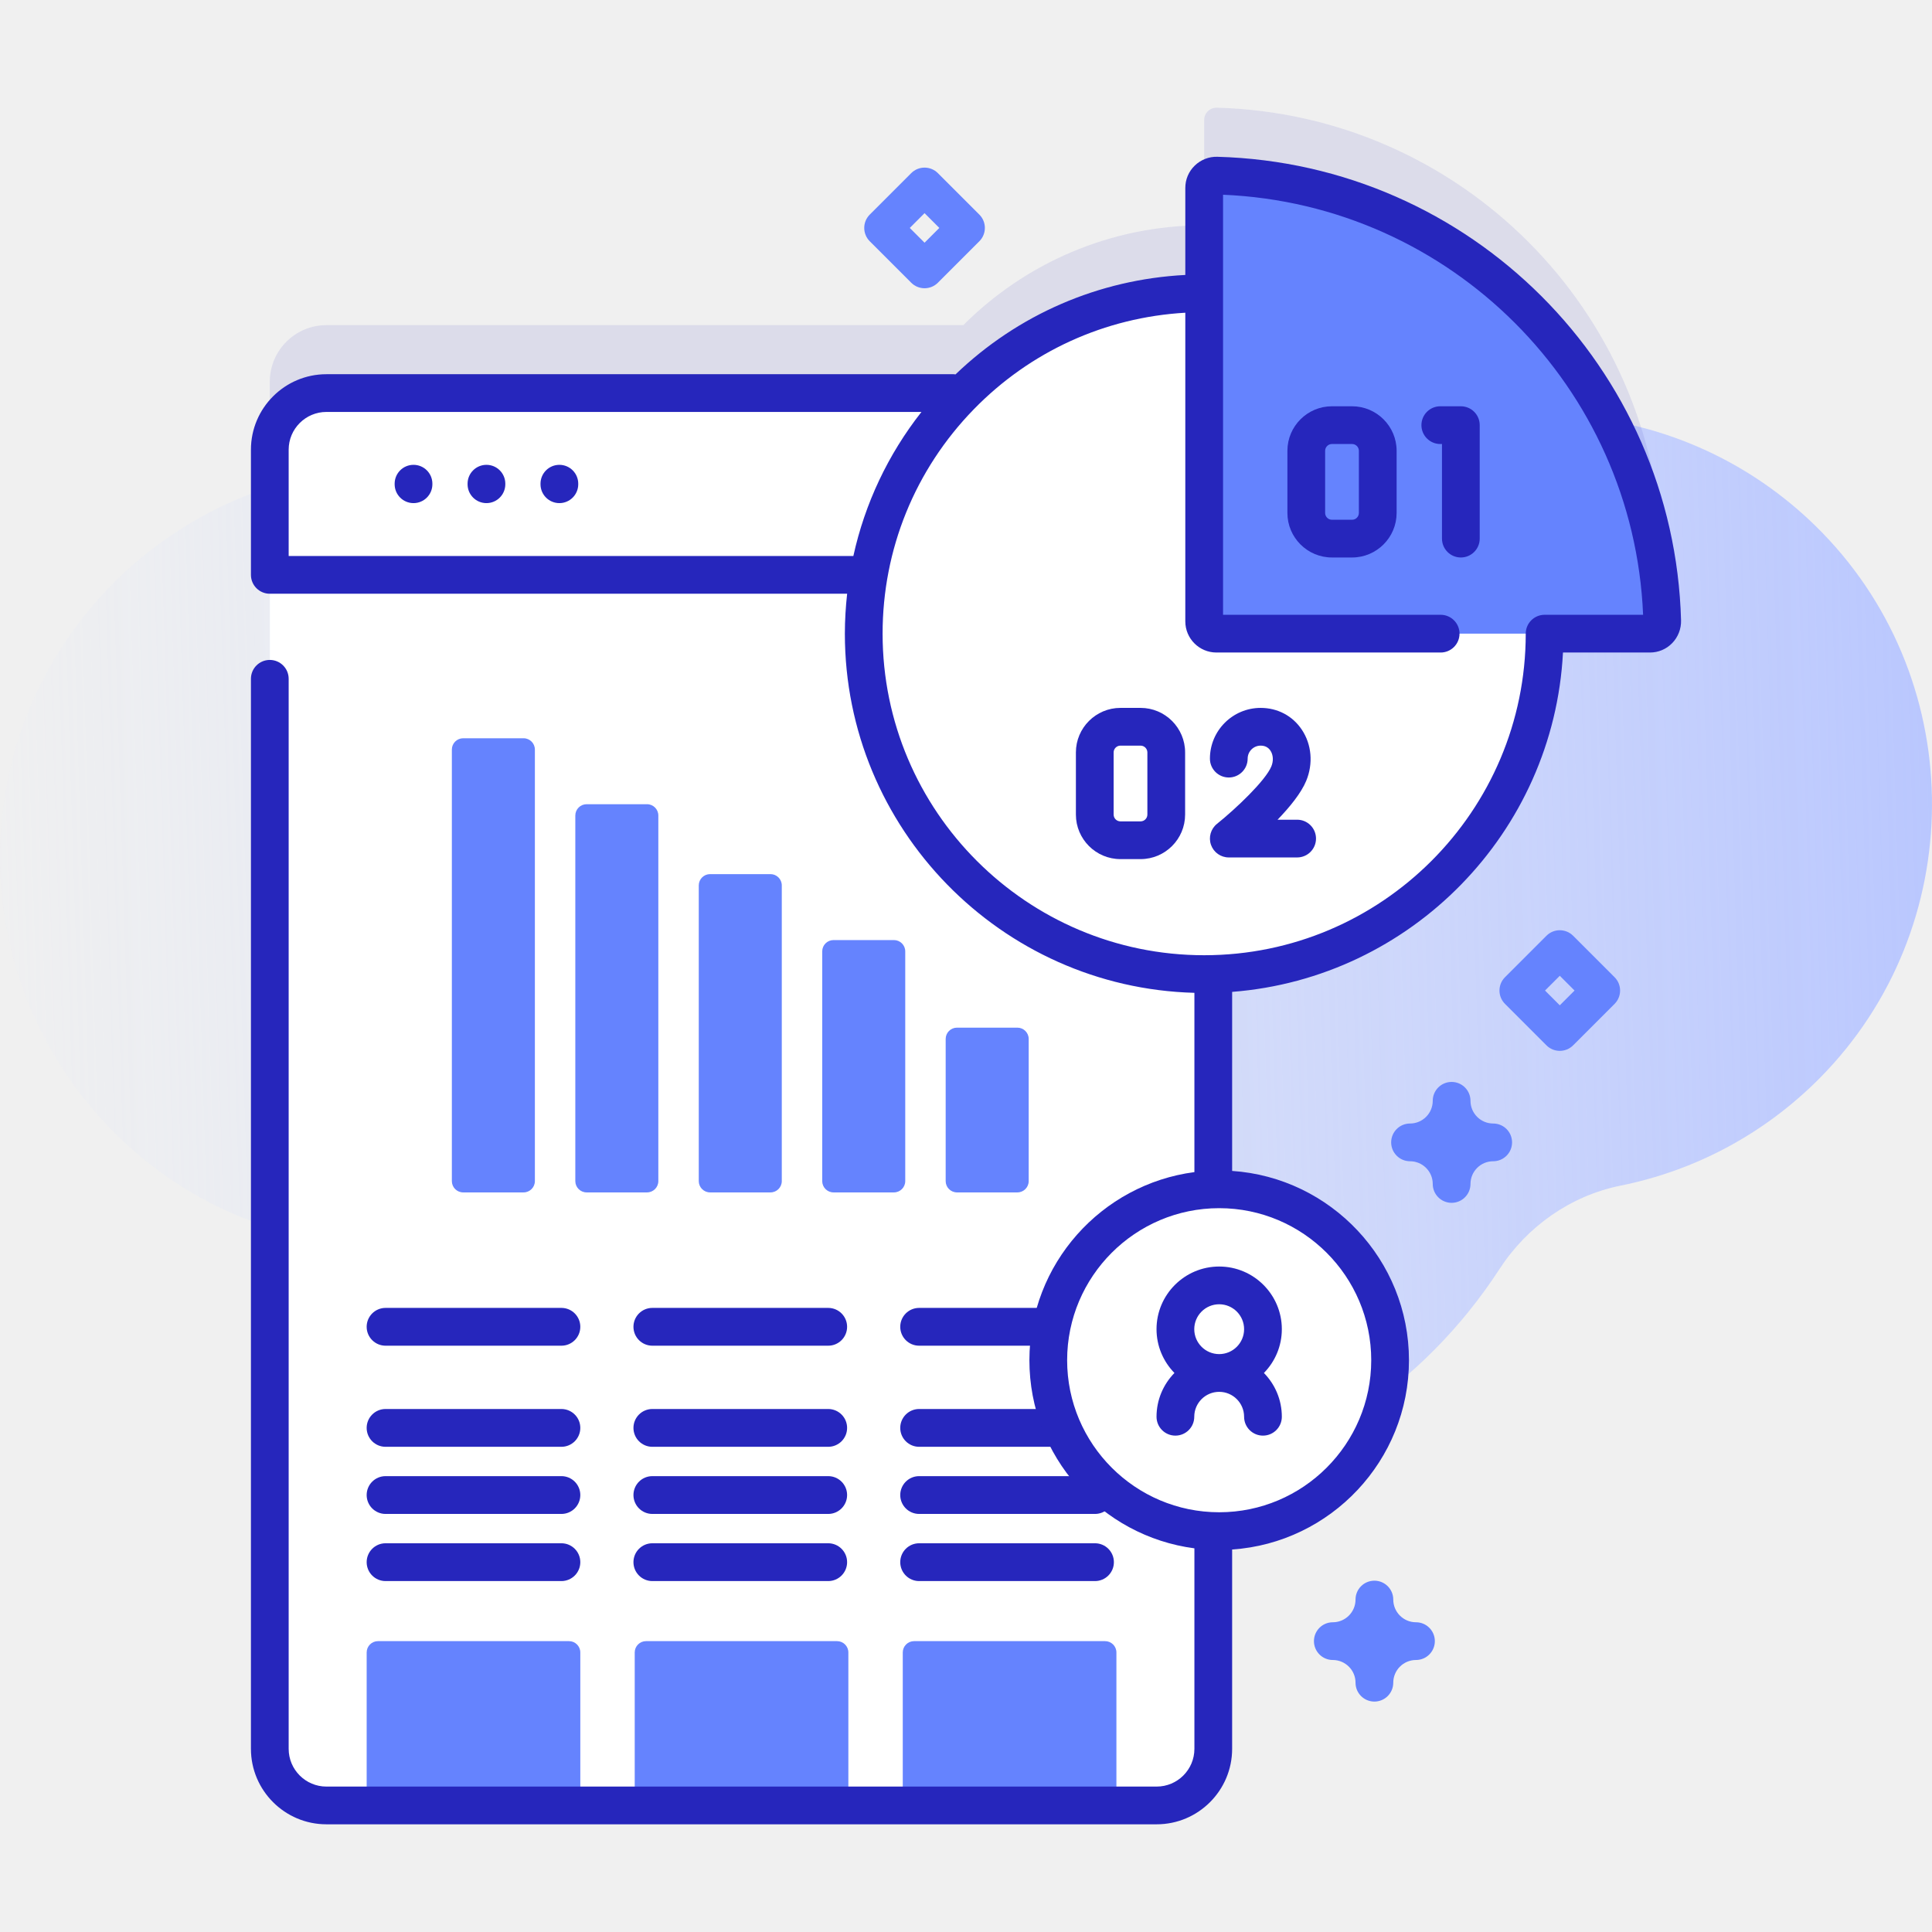
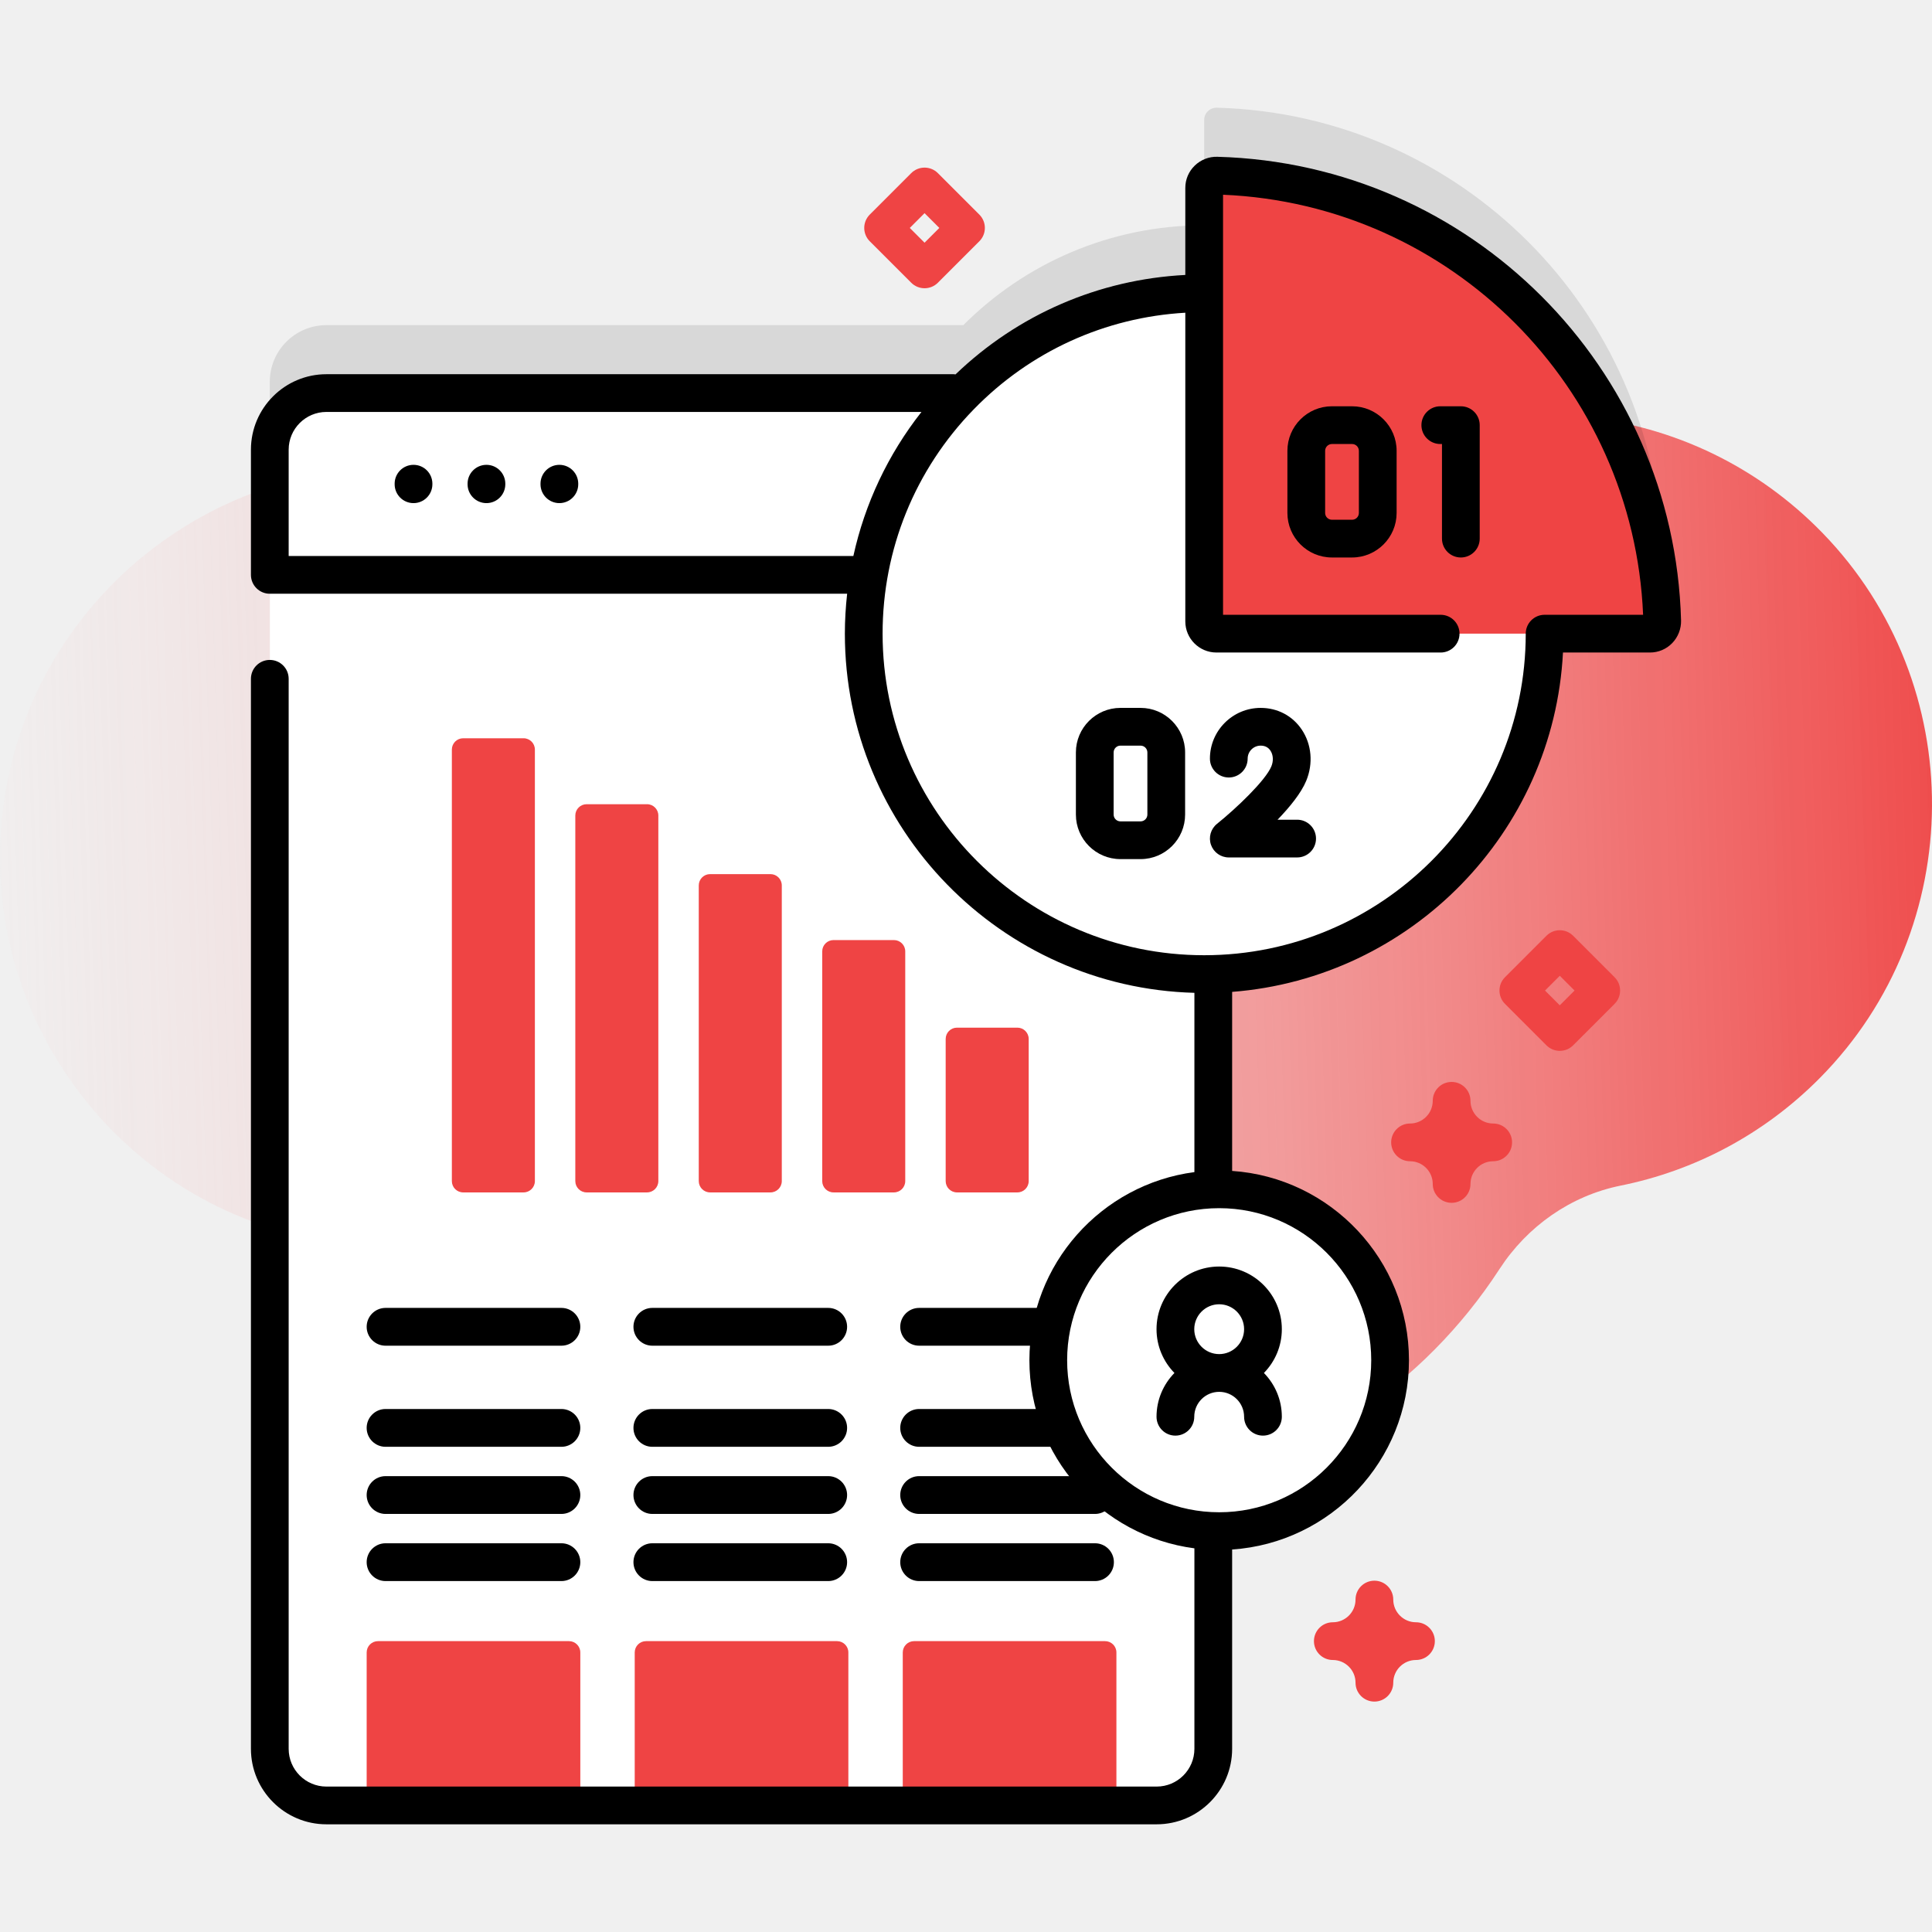
<svg xmlns="http://www.w3.org/2000/svg" id="Capa_1" enable-background="new 0 0 512 512" height="512" viewBox="0 0 512 512" width="512">
  <linearGradient id="SVGID_1_" gradientUnits="userSpaceOnUse" x1="-19.551" x2="532.718" y1="265.015" y2="247.689">
-     <stop offset="0" stop-color="#d2deff" stop-opacity="0" />
-     <stop offset="1" stop-color="#b7c5ff" />
+     <stop offset="0" stop-color="#F8B4B4" stop-opacity="0" />
+     <stop offset="1" stop-color="#EF4444" />
  </linearGradient>
  <g>
    <path d="m482.969 141.223c-34.945-35.948-89.48-40.907-129.831-14.878-11.48 7.405-25.381 9.888-38.717 6.927-31.565-7.009-64.584-2.222-92.707 13.042-18.907 10.261-41.936 8.477-59.579-3.83-11.712-8.169-25.312-14.023-40.257-16.777-55.438-10.217-109.337 26.553-119.994 81.907-10.899 56.609 26.628 111.012 83.196 121.089 13.821 2.462 27.488 2.047 40.388-.816 20.936-4.646 42.81 3.122 56.321 19.776 8.528 10.512 18.812 19.894 30.757 27.689 61.731 40.28 144.427 22.89 184.707-38.84.043-.065.085-.131.128-.196 7.377-11.349 18.851-19.44 32.12-22.119 19.353-3.907 37.801-13.404 52.756-28.495 39.373-39.732 39.701-104.371.712-144.479z" fill="url(#SVGID_1_)" />
-     <path d="m322.492 28.541c-1.841-.05-3.372 1.406-3.372 3.248v27.912c-.001 0-.002 0-.002 0-24.934 0-47.505 10.115-63.835 26.466h-168.778c-8.283 0-15.005 6.712-15.005 14.995v344.292c0 8.282 6.722 15.005 15.005 15.005h220.021c8.283 0 15.005-6.722 15.005-15.005v-205.347c48.711-1.279 87.806-41.167 87.806-90.187 0 0 0 0 0-.001h27.913c1.842 0 3.298-1.531 3.248-3.372-1.755-64.378-53.627-116.25-118.006-118.006z" fill="#2626bc" opacity=".1" />
+     <path d="m322.492 28.541c-1.841-.05-3.372 1.406-3.372 3.248v27.912c-.001 0-.002 0-.002 0-24.934 0-47.505 10.115-63.835 26.466h-168.778c-8.283 0-15.005 6.712-15.005 14.995v344.292c0 8.282 6.722 15.005 15.005 15.005h220.021c8.283 0 15.005-6.722 15.005-15.005v-205.347c48.711-1.279 87.806-41.167 87.806-90.187 0 0 0 0 0-.001h27.913c1.842 0 3.298-1.531 3.248-3.372-1.755-64.378-53.627-116.25-118.006-118.006z" fill="#000" opacity=".1" />
    <path d="m321.531 119.168v344.292c0 8.282-6.722 15.005-15.005 15.005h-220.021c-8.283 0-15.005-6.722-15.005-15.005v-344.292c0-8.283 6.722-14.995 15.005-14.995h220.021c8.283 0 15.005 6.712 15.005 14.995z" fill="#fff" />
-     <path d="m153.788 478.463h-56.618v-40.544c0-1.657 1.344-3.001 3.001-3.001h50.616c1.657 0 3.001 1.344 3.001 3.001z" fill="#6583fe" />
-     <path d="m224.824 478.463h-56.618v-40.544c0-1.657 1.344-3.001 3.001-3.001h50.616c1.657 0 3.001 1.344 3.001 3.001z" fill="#6583fe" />
-     <path d="m295.86 478.463h-56.618v-40.544c0-1.657 1.344-3.001 3.001-3.001h50.616c1.657 0 3.001 1.344 3.001 3.001z" fill="#6583fe" />
+     <path d="m153.788 478.463h-56.618v-40.544c0-1.657 1.344-3.001 3.001-3.001h50.616c1.657 0 3.001 1.344 3.001 3.001z" fill="#EF4444" />
+     <path d="m224.824 478.463h-56.618v-40.544c0-1.657 1.344-3.001 3.001-3.001h50.616c1.657 0 3.001 1.344 3.001 3.001z" fill="#EF4444" />
+     <path d="m295.86 478.463h-56.618v-40.544c0-1.657 1.344-3.001 3.001-3.001h50.616c1.657 0 3.001 1.344 3.001 3.001z" fill="#EF4444" />
    <path d="m321.529 152.346v-33.175c0-8.285-6.717-15.002-15.002-15.002h-220.025c-8.285 0-15.002 6.717-15.002 15.002v33.175z" fill="#fff" />
-     <path d="m220.897 316h16.002c1.657 0 3-1.343 3-3v-60.873c0-1.657-1.343-3-3-3h-16.002c-1.657 0-3 1.343-3 3v60.873c0 1.656 1.343 3 3 3z" fill="#6583fe" />
-     <path d="m253.613 316h16.002c1.657 0 3-1.343 3-3v-37.662c0-1.657-1.343-3-3-3h-16.002c-1.657 0-3 1.343-3 3v37.662c0 1.656 1.343 3 3 3z" fill="#6583fe" />
-     <path d="m188.18 316h16.002c1.657 0 3-1.343 3-3v-78.35c0-1.657-1.343-3-3-3h-16.002c-1.657 0-3 1.343-3 3v78.349c0 1.657 1.343 3.001 3 3.001z" fill="#6583fe" />
-     <path d="m155.464 316h16.002c1.657 0 3-1.343 3-3v-96.877c0-1.657-1.343-3-3-3h-16.002c-1.657 0-3 1.343-3 3v96.877c0 1.656 1.343 3 3 3z" fill="#6583fe" />
-     <path d="m122.747 316h16.002c1.657 0 3-1.343 3-3v-114.354c0-1.657-1.343-3-3-3h-16.002c-1.657 0-3 1.343-3 3v114.353c0 1.657 1.343 3.001 3 3.001z" fill="#6583fe" />
-     <g fill="#2626bc">
+     <path d="m220.897 316h16.002c1.657 0 3-1.343 3-3v-60.873c0-1.657-1.343-3-3-3h-16.002c-1.657 0-3 1.343-3 3v60.873c0 1.656 1.343 3 3 3z" fill="#EF4444" />
+     <path d="m253.613 316h16.002c1.657 0 3-1.343 3-3v-37.662c0-1.657-1.343-3-3-3h-16.002c-1.657 0-3 1.343-3 3v37.662c0 1.656 1.343 3 3 3z" fill="#EF4444" />
+     <path d="m188.18 316h16.002c1.657 0 3-1.343 3-3v-78.35c0-1.657-1.343-3-3-3h-16.002c-1.657 0-3 1.343-3 3v78.349c0 1.657 1.343 3.001 3 3.001z" fill="#EF4444" />
+     <path d="m155.464 316h16.002c1.657 0 3-1.343 3-3v-96.877c0-1.657-1.343-3-3-3h-16.002c-1.657 0-3 1.343-3 3v96.877c0 1.656 1.343 3 3 3z" fill="#EF4444" />
+     <path d="m122.747 316h16.002c1.657 0 3-1.343 3-3v-114.354c0-1.657-1.343-3-3-3h-16.002c-1.657 0-3 1.343-3 3v114.353c0 1.657 1.343 3.001 3 3.001z" fill="#EF4444" />
+     <g fill="#000">
      <path d="m148.779 383.418h-46.601c-2.767 0-5.009-2.243-5.009-5.009s2.242-5.009 5.009-5.009h46.601c2.767 0 5.009 2.243 5.009 5.009s-2.242 5.009-5.009 5.009z" />
      <path d="m148.779 356.625h-46.601c-2.767 0-5.009-2.243-5.009-5.009s2.242-5.009 5.009-5.009h46.601c2.767 0 5.009 2.243 5.009 5.009 0 2.767-2.242 5.009-5.009 5.009z" />
      <path d="m148.779 401.209h-46.601c-2.767 0-5.009-2.243-5.009-5.009s2.242-5.009 5.009-5.009h46.601c2.767 0 5.009 2.243 5.009 5.009s-2.242 5.009-5.009 5.009z" />
      <path d="m148.779 419h-46.601c-2.767 0-5.009-2.243-5.009-5.009s2.242-5.009 5.009-5.009h46.601c2.767 0 5.009 2.243 5.009 5.009s-2.242 5.009-5.009 5.009z" />
      <path d="m219.482 383.418h-46.601c-2.767 0-5.009-2.243-5.009-5.009s2.242-5.009 5.009-5.009h46.601c2.767 0 5.009 2.243 5.009 5.009-.001 2.766-2.243 5.009-5.009 5.009z" />
      <path d="m219.482 356.625h-46.601c-2.767 0-5.009-2.243-5.009-5.009s2.242-5.009 5.009-5.009h46.601c2.767 0 5.009 2.243 5.009 5.009-.001 2.767-2.243 5.009-5.009 5.009z" />
      <path d="m219.482 401.209h-46.601c-2.767 0-5.009-2.243-5.009-5.009s2.242-5.009 5.009-5.009h46.601c2.767 0 5.009 2.243 5.009 5.009s-2.243 5.009-5.009 5.009z" />
      <path d="m219.482 419h-46.601c-2.767 0-5.009-2.243-5.009-5.009s2.242-5.009 5.009-5.009h46.601c2.767 0 5.009 2.243 5.009 5.009-.001 2.766-2.243 5.009-5.009 5.009z" />
      <path d="m290.184 383.418h-46.601c-2.767 0-5.009-2.243-5.009-5.009s2.242-5.009 5.009-5.009h46.601c2.767 0 5.009 2.243 5.009 5.009s-2.242 5.009-5.009 5.009z" />
      <path d="m290.184 356.625h-46.601c-2.767 0-5.009-2.243-5.009-5.009s2.242-5.009 5.009-5.009h46.601c2.767 0 5.009 2.243 5.009 5.009 0 2.767-2.242 5.009-5.009 5.009z" />
      <path d="m290.184 401.209h-46.601c-2.767 0-5.009-2.243-5.009-5.009s2.242-5.009 5.009-5.009h46.601c2.767 0 5.009 2.243 5.009 5.009s-2.242 5.009-5.009 5.009z" />
      <path d="m290.184 419h-46.601c-2.767 0-5.009-2.243-5.009-5.009s2.242-5.009 5.009-5.009h46.601c2.767 0 5.009 2.243 5.009 5.009s-2.242 5.009-5.009 5.009z" />
    </g>
    <circle cx="319.117" cy="167.926" fill="#fff" r="90.22" />
-     <path d="m437.25 167.926h-114.882c-1.794 0-3.248-1.454-3.248-3.248v-114.883c0-1.842 1.53-3.299 3.372-3.248 64.379 1.756 116.251 53.628 118.007 118.007.05 1.841-1.407 3.372-3.249 3.372z" fill="#6583fe" />
-     <path d="m358.313 147.739h-5.333c-6.509 0-11.805-5.296-11.805-11.805v-16.462c0-6.509 5.296-11.805 11.805-11.805h5.333c6.509 0 11.805 5.296 11.805 11.805v16.462c-.001 6.51-5.297 11.805-11.805 11.805zm-5.334-30.071c-.995 0-1.805.81-1.805 1.805v16.462c0 .995.81 1.805 1.805 1.805h5.333c.995 0 1.805-.81 1.805-1.805v-16.462c0-.995-.81-1.805-1.805-1.805z" fill="#2626bc" />
-     <path d="m387.139 147.739c-2.762 0-5-2.238-5-5v-25.071h-.446c-2.762 0-5-2.238-5-5s2.238-5 5-5h5.446c2.762 0 5 2.238 5 5v30.071c0 2.762-2.239 5-5 5z" fill="#2626bc" />
-     <path d="m302.262 227.672h-5.333c-6.509 0-11.805-5.296-11.805-11.805v-16.463c0-6.509 5.296-11.805 11.805-11.805h5.333c6.509 0 11.805 5.296 11.805 11.805v16.463c-.001 6.509-5.296 11.805-11.805 11.805zm-5.333-30.072c-.995 0-1.805.81-1.805 1.805v16.463c0 .995.81 1.805 1.805 1.805h5.333c.995 0 1.805-.81 1.805-1.805v-16.463c0-.995-.81-1.805-1.805-1.805z" fill="#2626bc" />
-     <path d="m343.756 227.232h-18.114c-2.122 0-4.012-1.34-4.716-3.341s-.068-4.229 1.586-5.559c5.044-4.051 12.85-11.456 14.411-15.234.601-1.452.506-3.053-.247-4.179-.585-.875-1.456-1.319-2.589-1.319-1.899 0-3.445 1.546-3.445 3.445 0 2.762-2.238 5-5 5s-5-2.238-5-5c0-7.414 6.031-13.445 13.445-13.445 4.48 0 8.454 2.1 10.902 5.761 2.623 3.924 3.063 8.992 1.176 13.558-1.354 3.276-4.401 7.001-7.599 10.313h5.189c2.762 0 5 2.238 5 5s-2.237 5-4.999 5z" fill="#2626bc" />
+     <path d="m437.25 167.926h-114.882c-1.794 0-3.248-1.454-3.248-3.248v-114.883c0-1.842 1.53-3.299 3.372-3.248 64.379 1.756 116.251 53.628 118.007 118.007.05 1.841-1.407 3.372-3.249 3.372z" fill="#EF4444" />
+     <path d="m358.313 147.739h-5.333c-6.509 0-11.805-5.296-11.805-11.805v-16.462c0-6.509 5.296-11.805 11.805-11.805h5.333c6.509 0 11.805 5.296 11.805 11.805v16.462c-.001 6.51-5.297 11.805-11.805 11.805zm-5.334-30.071c-.995 0-1.805.81-1.805 1.805v16.462c0 .995.81 1.805 1.805 1.805h5.333c.995 0 1.805-.81 1.805-1.805v-16.462c0-.995-.81-1.805-1.805-1.805z" fill="#000" />
+     <path d="m387.139 147.739c-2.762 0-5-2.238-5-5v-25.071h-.446c-2.762 0-5-2.238-5-5s2.238-5 5-5h5.446c2.762 0 5 2.238 5 5v30.071c0 2.762-2.239 5-5 5z" fill="#000" />
+     <path d="m302.262 227.672h-5.333c-6.509 0-11.805-5.296-11.805-11.805v-16.463c0-6.509 5.296-11.805 11.805-11.805h5.333c6.509 0 11.805 5.296 11.805 11.805v16.463c-.001 6.509-5.296 11.805-11.805 11.805zm-5.333-30.072c-.995 0-1.805.81-1.805 1.805v16.463c0 .995.81 1.805 1.805 1.805h5.333c.995 0 1.805-.81 1.805-1.805v-16.463c0-.995-.81-1.805-1.805-1.805z" fill="#000" />
+     <path d="m343.756 227.232h-18.114c-2.122 0-4.012-1.34-4.716-3.341s-.068-4.229 1.586-5.559c5.044-4.051 12.85-11.456 14.411-15.234.601-1.452.506-3.053-.247-4.179-.585-.875-1.456-1.319-2.589-1.319-1.899 0-3.445 1.546-3.445 3.445 0 2.762-2.238 5-5 5s-5-2.238-5-5c0-7.414 6.031-13.445 13.445-13.445 4.48 0 8.454 2.1 10.902 5.761 2.623 3.924 3.063 8.992 1.176 13.558-1.354 3.276-4.401 7.001-7.599 10.313h5.189c2.762 0 5 2.238 5 5s-2.237 5-4.999 5z" fill="#000" />
    <ellipse cx="323.096" cy="360.472" fill="#fff" rx="45.294" ry="45.294" transform="matrix(.114 -.994 .994 .114 -71.721 640.563)" />
-     <g fill="#2626bc">
+     <g fill="#000">
      <path d="m109.586 123.185c-2.762 0-5 2.238-5 5v.146c0 2.762 2.238 5 5 5s5-2.238 5-5v-.146c0-2.762-2.238-5-5-5z" />
      <path d="m128.913 123.185c-2.762 0-5 2.238-5 5v.146c0 2.762 2.238 5 5 5s5-2.238 5-5v-.146c0-2.762-2.238-5-5-5z" />
      <path d="m148.24 123.185c-2.762 0-5 2.238-5 5v.146c0 2.762 2.238 5 5 5s5-2.238 5-5v-.146c0-2.762-2.238-5-5-5z" />
      <path d="m322.627 41.549c-2.246-.074-4.423.794-6.016 2.346-1.606 1.563-2.491 3.659-2.491 5.9v23.069c-22.916 1.184-44.341 10.461-60.894 26.354-.159-.015-.313-.048-.476-.048h-166.248c-11.029 0-20.002 8.973-20.002 20.002v33.175c0 2.762 2.238 5 5 5h153c-.385 3.492-.602 7.021-.602 10.581 0 51.638 41.32 93.806 92.632 95.182v47.511c-24.639 3.229-43.728 24.345-43.728 49.851s19.089 46.622 43.728 49.851v53.135c0 5.515-4.487 10.002-10.002 10.002h-220.026c-5.515 0-10.002-4.487-10.002-10.002v-283.568c0-2.762-2.238-5-5-5s-5 2.238-5 5v283.568c0 11.029 8.973 20.002 20.002 20.002h220.025c11.029 0 20.002-8.973 20.002-20.002v-52.823c26.135-1.772 46.86-23.586 46.86-50.164s-20.725-48.391-46.86-50.164v-47.449c47.409-3.667 85.196-42.206 87.677-89.933h23.044c2.242 0 4.338-.885 5.901-2.491 1.551-1.594 2.406-3.786 2.346-6.018-1.829-67.067-55.8-121.038-122.87-122.867zm-246.127 105.797v-28.175c0-5.515 4.487-10.002 10.002-10.002h157.695c-8.872 11.276-14.996 24.287-18.048 38.177zm286.89 213.126c0 22.218-18.076 40.294-40.294 40.294s-40.294-18.076-40.294-40.294 18.076-40.294 40.294-40.294 40.294 18.076 40.294 40.294zm45.947-197.546c-2.762 0-5 2.238-5 5 0 46.99-38.229 85.219-85.22 85.219s-85.22-38.229-85.22-85.219c0-22.333 8.578-43.443 24.153-59.441 14.954-15.361 34.785-24.382 56.069-25.611v81.803c0 4.548 3.699 8.248 8.247 8.248h59.421c2.762 0 5-2.238 5-5s-2.238-5-5-5h-57.667v-111.318c60.356 2.546 108.773 50.964 111.319 111.319z" />
    </g>
-     <path d="m339.699 352.247c0-9.155-7.448-16.604-16.604-16.604s-16.604 7.448-16.604 16.604c0 4.514 1.816 8.607 4.749 11.604-2.933 2.996-4.749 7.089-4.749 11.603 0 2.762 2.238 5 5 5s5-2.238 5-5c0-3.641 2.962-6.603 6.604-6.603s6.604 2.962 6.604 6.603c0 2.762 2.238 5 5 5s5-2.238 5-5c0-4.513-1.816-8.607-4.749-11.603 2.933-2.996 4.749-7.09 4.749-11.604zm-16.603-6.603c3.642 0 6.604 2.962 6.604 6.604s-2.962 6.604-6.604 6.604-6.604-2.962-6.604-6.604 2.962-6.604 6.604-6.604z" fill="#2626bc" />
-     <path d="m413.359 278.489c-1.279 0-2.56-.488-3.535-1.465l-10.984-10.984c-1.953-1.952-1.953-5.118 0-7.07l10.984-10.984c1.951-1.953 5.119-1.953 7.07 0l10.984 10.984c1.953 1.952 1.953 5.118 0 7.07l-10.984 10.984c-.975.977-2.255 1.465-3.535 1.465zm-3.913-15.984 3.913 3.913 3.913-3.913-3.913-3.913z" fill="#6583fe" />
-     <path d="m245.016 76.388c-1.279 0-2.56-.488-3.535-1.465l-10.984-10.984c-1.953-1.952-1.953-5.118-.001-7.07l10.984-10.985c.938-.938 2.21-1.465 3.536-1.465s2.598.526 3.536 1.465l10.984 10.985c1.952 1.952 1.952 5.118-.001 7.07l-10.984 10.984c-.976.977-2.256 1.465-3.535 1.465zm-3.913-15.984 3.913 3.913 3.913-3.913-3.913-3.914z" fill="#6583fe" />
-     <path d="m384.693 318.762c-2.762 0-5-2.238-5-5 0-3.318-2.7-6.019-6.02-6.019-2.762 0-5-2.238-5-5s2.238-5 5-5c3.319 0 6.02-2.7 6.02-6.02 0-2.762 2.238-5 5-5s5 2.238 5 5c0 3.319 2.7 6.02 6.02 6.02 2.762 0 5 2.238 5 5s-2.238 5-5 5c-3.319 0-6.02 2.7-6.02 6.019 0 2.762-2.238 5-5 5z" fill="#6583fe" />
-     <path d="m364.229 450.937c-2.762 0-5-2.238-5-5 0-3.319-2.7-6.02-6.02-6.02-2.762 0-5-2.238-5-5s2.238-5 5-5c3.319 0 6.02-2.7 6.02-6.019 0-2.762 2.238-5 5-5s5 2.238 5 5c0 3.318 2.7 6.019 6.02 6.019 2.762 0 5 2.238 5 5s-2.238 5-5 5c-3.319 0-6.02 2.7-6.02 6.02 0 2.761-2.238 5-5 5z" fill="#6583fe" />
+     <path d="m339.699 352.247c0-9.155-7.448-16.604-16.604-16.604s-16.604 7.448-16.604 16.604c0 4.514 1.816 8.607 4.749 11.604-2.933 2.996-4.749 7.089-4.749 11.603 0 2.762 2.238 5 5 5s5-2.238 5-5c0-3.641 2.962-6.603 6.604-6.603s6.604 2.962 6.604 6.603c0 2.762 2.238 5 5 5s5-2.238 5-5c0-4.513-1.816-8.607-4.749-11.603 2.933-2.996 4.749-7.09 4.749-11.604zm-16.603-6.603c3.642 0 6.604 2.962 6.604 6.604s-2.962 6.604-6.604 6.604-6.604-2.962-6.604-6.604 2.962-6.604 6.604-6.604z" fill="#000" />
+     <path d="m413.359 278.489c-1.279 0-2.56-.488-3.535-1.465l-10.984-10.984c-1.953-1.952-1.953-5.118 0-7.07l10.984-10.984c1.951-1.953 5.119-1.953 7.07 0l10.984 10.984c1.953 1.952 1.953 5.118 0 7.07l-10.984 10.984c-.975.977-2.255 1.465-3.535 1.465zm-3.913-15.984 3.913 3.913 3.913-3.913-3.913-3.913z" fill="#EF4444" />
+     <path d="m245.016 76.388c-1.279 0-2.56-.488-3.535-1.465l-10.984-10.984c-1.953-1.952-1.953-5.118-.001-7.07l10.984-10.985c.938-.938 2.21-1.465 3.536-1.465s2.598.526 3.536 1.465l10.984 10.985c1.952 1.952 1.952 5.118-.001 7.07l-10.984 10.984c-.976.977-2.256 1.465-3.535 1.465zm-3.913-15.984 3.913 3.913 3.913-3.913-3.913-3.914z" fill="#EF4444" />
+     <path d="m384.693 318.762c-2.762 0-5-2.238-5-5 0-3.318-2.7-6.019-6.02-6.019-2.762 0-5-2.238-5-5s2.238-5 5-5c3.319 0 6.02-2.7 6.02-6.02 0-2.762 2.238-5 5-5s5 2.238 5 5c0 3.319 2.7 6.02 6.02 6.02 2.762 0 5 2.238 5 5s-2.238 5-5 5c-3.319 0-6.02 2.7-6.02 6.019 0 2.762-2.238 5-5 5z" fill="#EF4444" />
+     <path d="m364.229 450.937c-2.762 0-5-2.238-5-5 0-3.319-2.7-6.02-6.02-6.02-2.762 0-5-2.238-5-5s2.238-5 5-5c3.319 0 6.02-2.7 6.02-6.019 0-2.762 2.238-5 5-5s5 2.238 5 5c0 3.318 2.7 6.019 6.02 6.019 2.762 0 5 2.238 5 5s-2.238 5-5 5c-3.319 0-6.02 2.7-6.02 6.02 0 2.761-2.238 5-5 5z" fill="#EF4444" />
  </g>
</svg>
